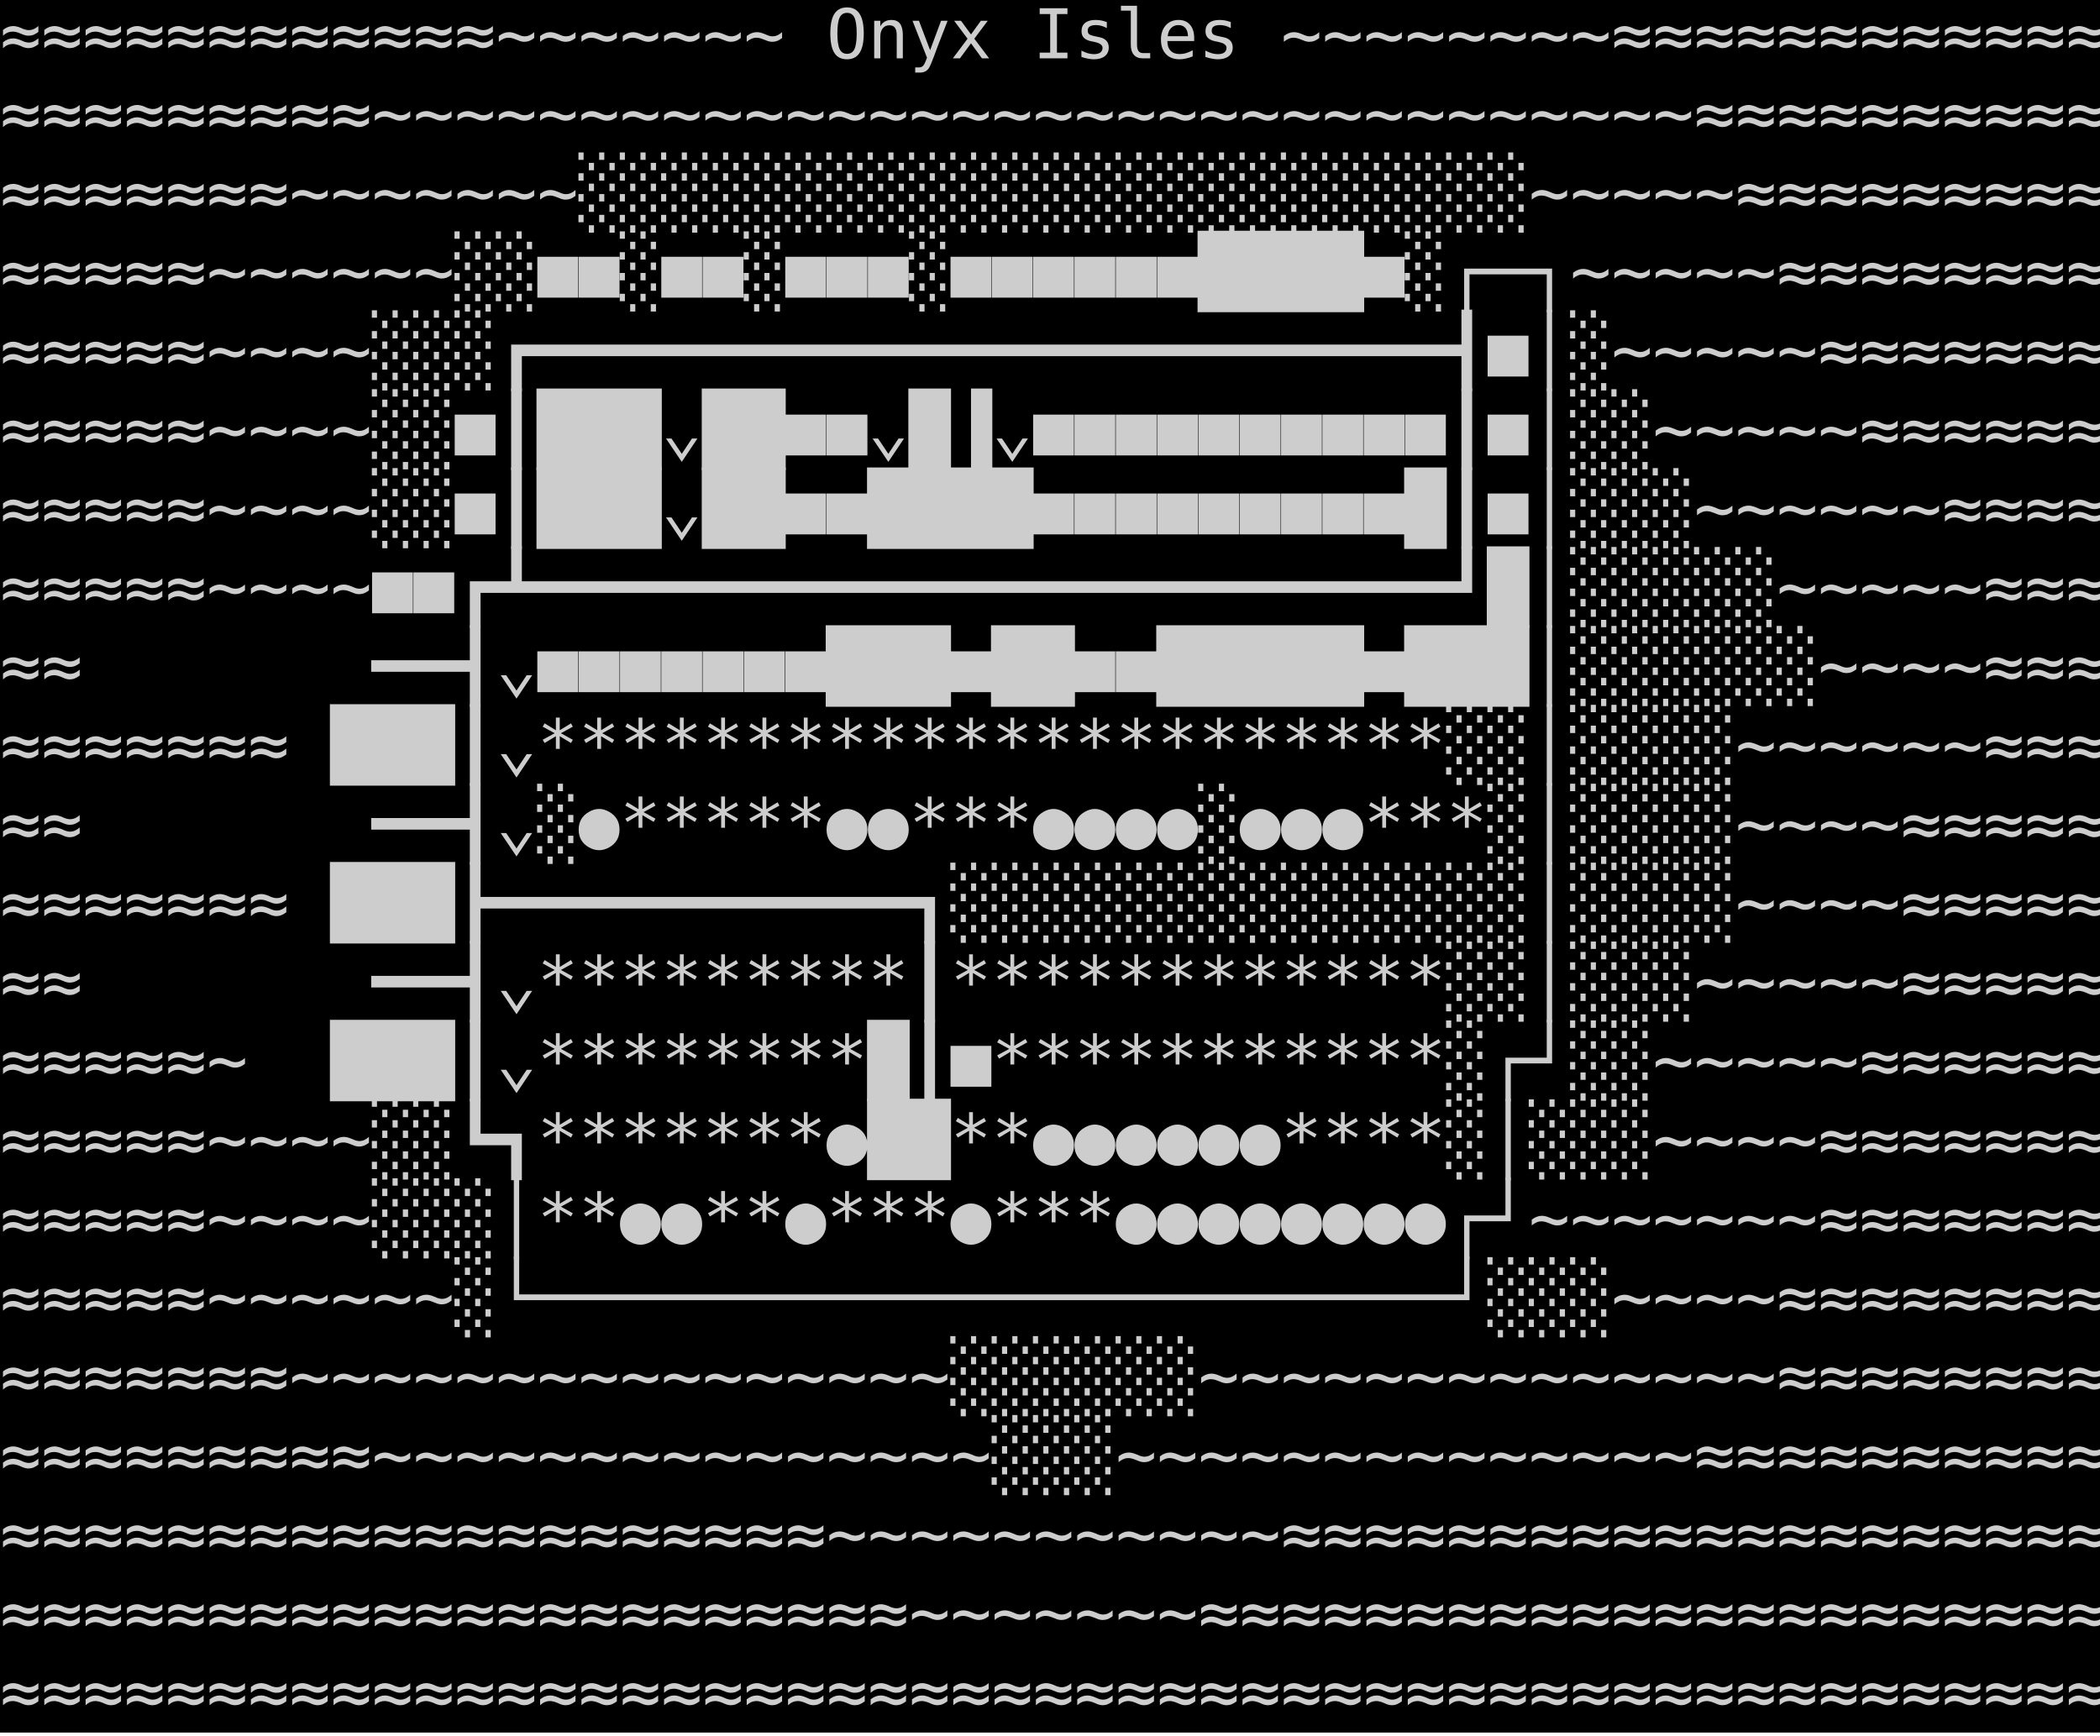
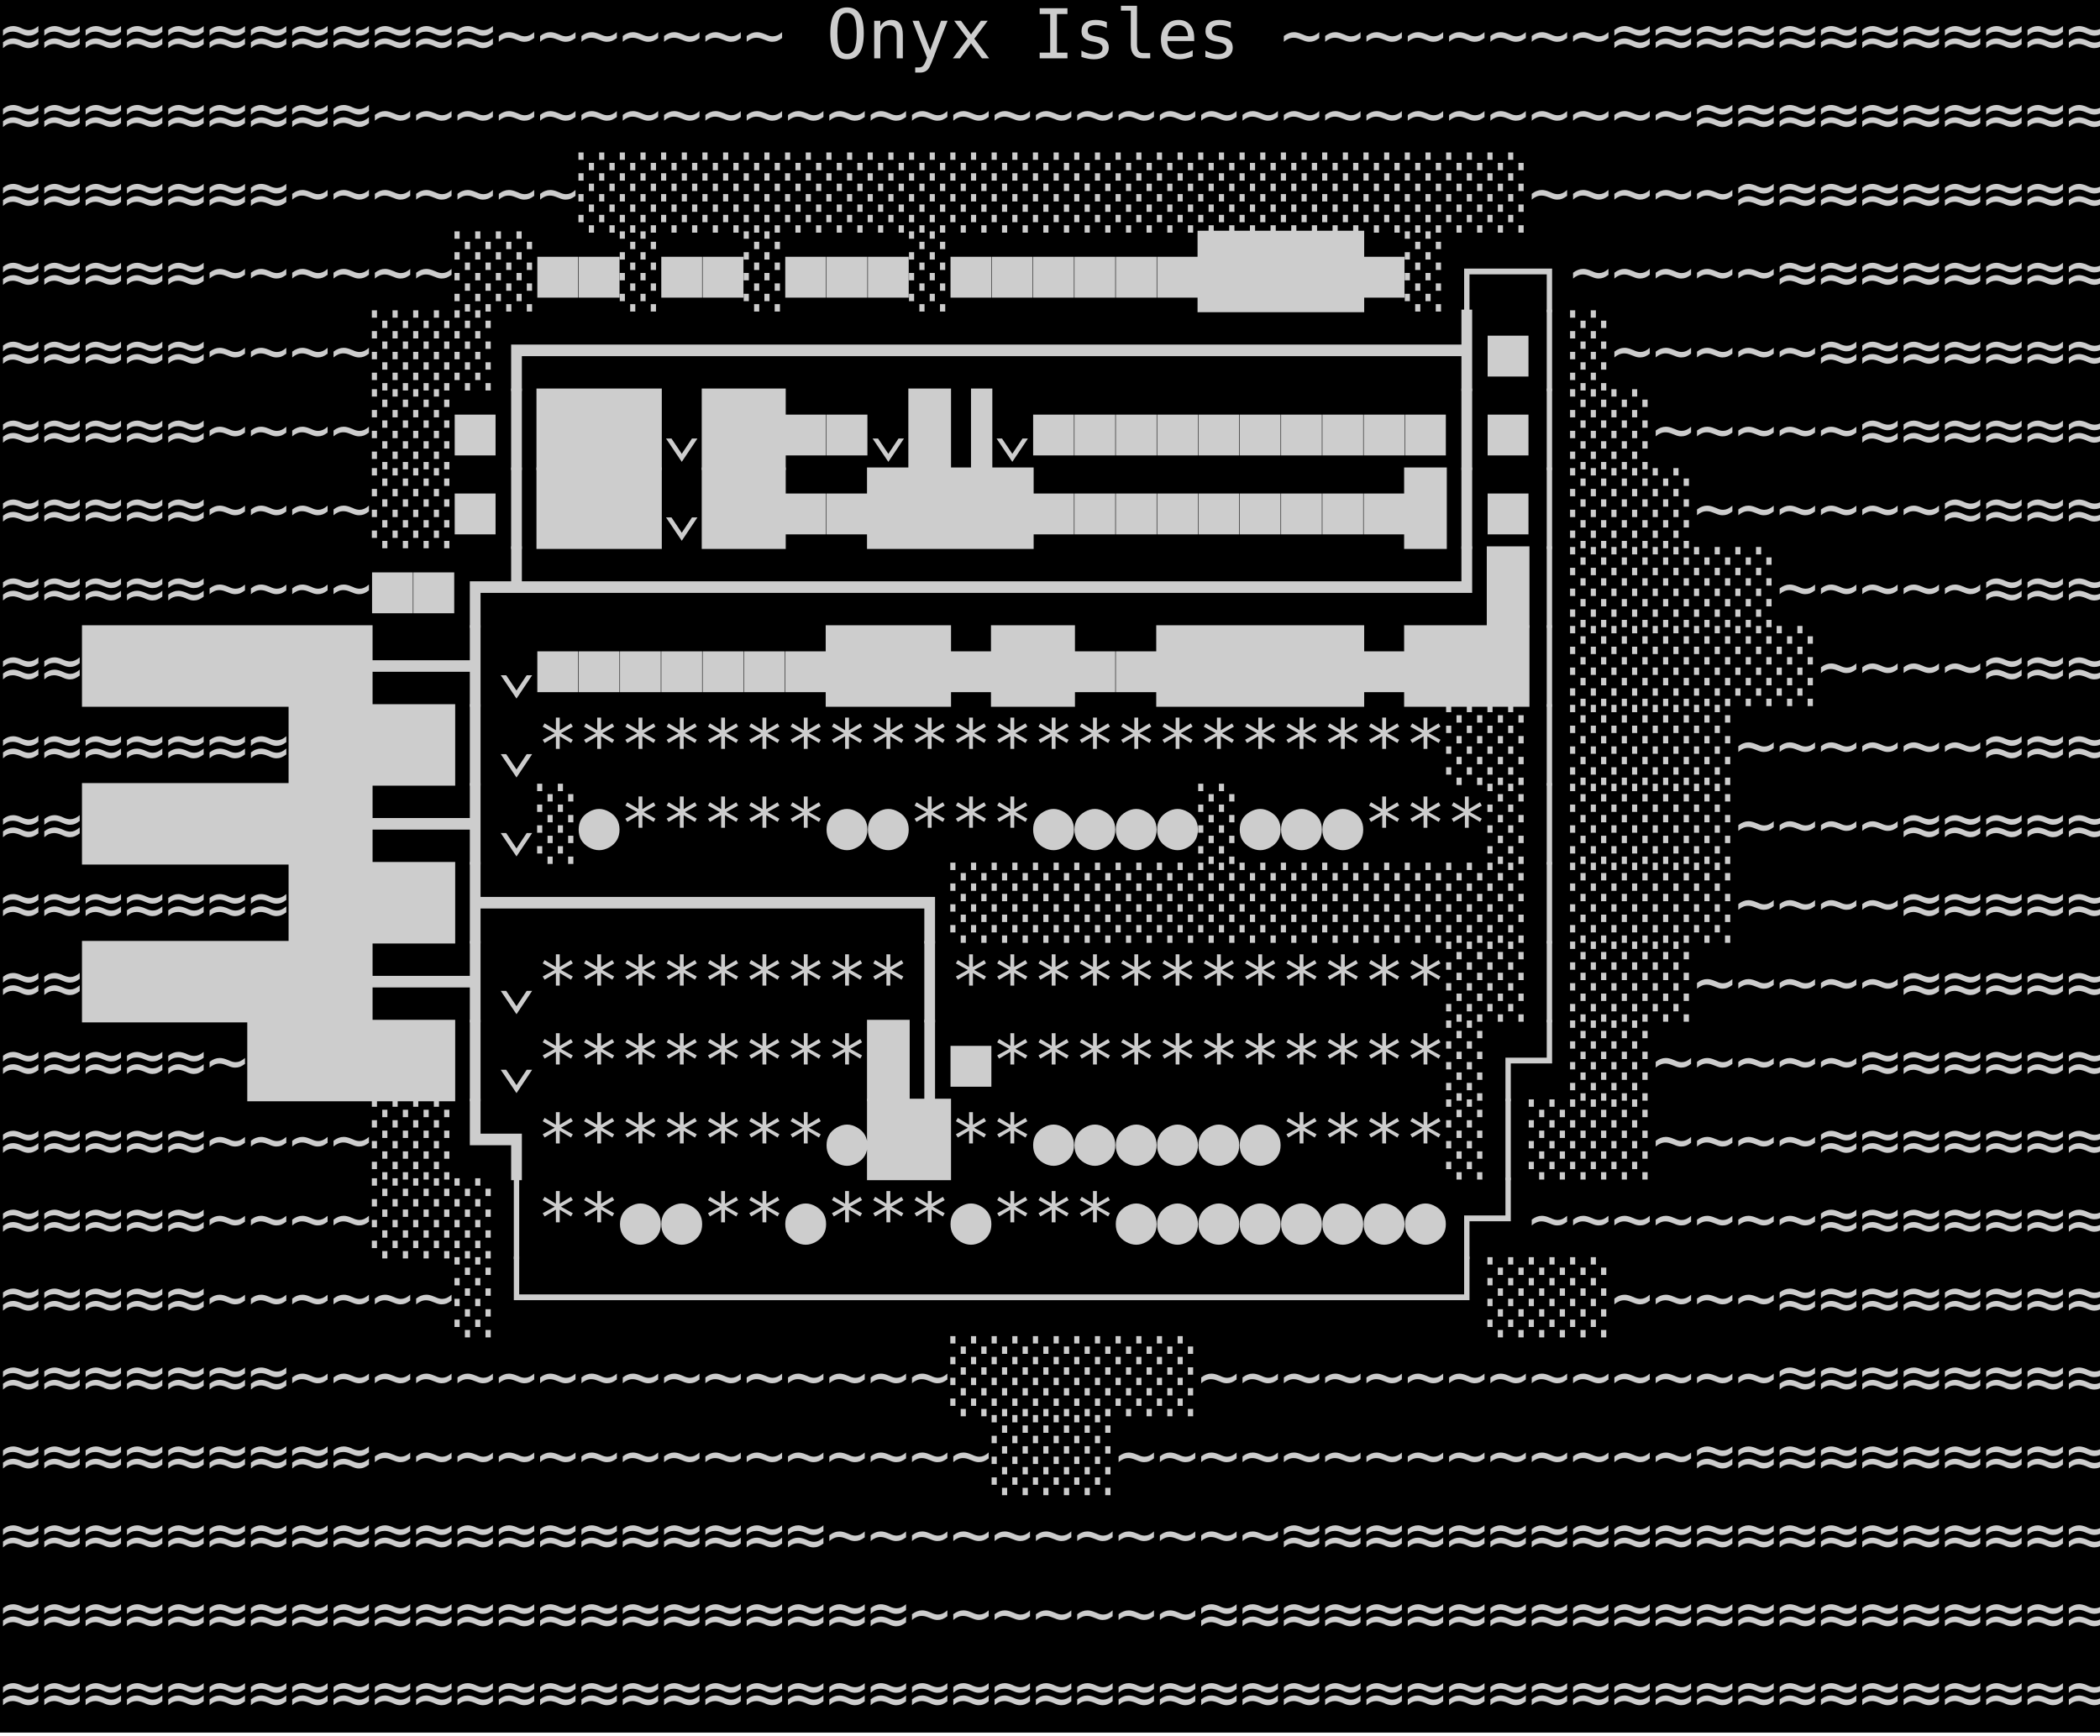
<svg xmlns="http://www.w3.org/2000/svg" version="1.1" width="306.0px" height="253.0px" viewBox="0 0 306.0 253.0" style="letter-spacing:0em;font-size:10px;font-family:'DejaVu Sans Mono';stroke:none">
  <text y="8.5" x="0.0" style="fill:#000000">███████████████████████████████████████████████████</text>
  <text y="20.0" x="0.0" style="fill:#000000">███████████████████████████████████████████████████</text>
  <text y="31.5" x="0.0" style="fill:#000000">███████████████████████████████████████████████████</text>
  <text y="43.0" x="0.0" style="fill:#000000">███████████████████████████████████████████████████</text>
  <text y="54.5" x="0.0" style="fill:#000000">███████████████████████████████████████████████████</text>
  <text y="66.0" x="0.0" style="fill:#000000">███████████████████████████████████████████████████</text>
  <text y="77.5" x="0.0" style="fill:#000000">███████████████████████████████████████████████████</text>
  <text y="89.0" x="0.0" style="fill:#000000">███████████████████████████████████████████████████</text>
  <text y="100.5" x="0.0" style="fill:#000000">███████████████████████████████████████████████████</text>
  <text y="112.0" x="0.0" style="fill:#000000">███████████████████████████████████████████████████</text>
  <text y="123.5" x="0.0" style="fill:#000000">███████████████████████████████████████████████████</text>
  <text y="135.0" x="0.0" style="fill:#000000">███████████████████████████████████████████████████</text>
  <text y="146.5" x="0.0" style="fill:#000000">███████████████████████████████████████████████████</text>
  <text y="158.0" x="0.0" style="fill:#000000">███████████████████████████████████████████████████</text>
  <text y="169.5" x="0.0" style="fill:#000000">███████████████████████████████████████████████████</text>
  <text y="181.0" x="0.0" style="fill:#000000">███████████████████████████████████████████████████</text>
  <text y="192.5" x="0.0" style="fill:#000000">███████████████████████████████████████████████████</text>
  <text y="204.0" x="0.0" style="fill:#000000">███████████████████████████████████████████████████</text>
  <text y="215.5" x="0.0" style="fill:#000000">███████████████████████████████████████████████████</text>
  <text y="227.0" x="0.0" style="fill:#000000">███████████████████████████████████████████████████</text>
  <text y="238.5" x="0.0" style="fill:#000000">███████████████████████████████████████████████████</text>
  <text y="250.0" x="0.0" style="fill:#000000">███████████████████████████████████████████████████</text>
  <text y="8.5" x="0.0" style="fill:#cdcdcd">≈≈≈≈≈≈≈≈≈≈≈≈~~~~~~~ Onyx Isles ~~~~~~~~≈≈≈≈≈≈≈≈≈≈≈≈</text>
  <text y="20.0" x="0.0" style="fill:#cdcdcd">≈≈≈≈≈≈≈≈≈~~~~~~~~~~~~~~~~~~~~~~~~~~~~~~~~≈≈≈≈≈≈≈≈≈≈</text>
  <text y="31.5" x="0.0" style="fill:#cdcdcd">≈≈≈≈≈≈≈~~~~~~~░░░░░░░░░░░░░░░░░░░░░░░~~~~~≈≈≈≈≈≈≈≈≈</text>
  <text y="43.0" x="0.0" style="fill:#cdcdcd">≈≈≈≈≈~~~~~~░░■■░■■░■■■░■■■■■■████■░┌─┐~~~~~≈≈≈≈≈≈≈≈</text>
  <text y="54.5" x="0.0" style="fill:#cdcdcd">≈≈≈≈≈~~~~░░░┏━━━━━━━━━━━━━━━━━━━━━━┫■│░~~~~~≈≈≈≈≈≈≈</text>
  <text y="66.0" x="0.0" style="fill:#cdcdcd">≈≈≈≈≈~~~~░░■┃███⌄██■■⌄█▐⌄■■■■■■■■■■┃■│░░~~~~~≈≈≈≈≈≈</text>
  <text y="77.5" x="0.0" style="fill:#cdcdcd">≈≈≈≈≈~~~~░░■┃███⌄██■■████■■■■■■■■■█┃■│░░░~~~~~~≈≈≈≈</text>
  <text y="89.0" x="0.0" style="fill:#cdcdcd">≈≈≈≈≈~~~~■■┏┻━━━━━━━━━━━━━━━━━━━━━━┛█│░░░░░~~~~~≈≈≈</text>
-   <text y="100.5" x="0.0" style="fill:#cdcdcd">≈≈       ━━┫⌄■■■■■■■███■██■■█████■███│░░░░░░~~~~≈≈≈</text>
-   <text y="112.0" x="0.0" style="fill:#cdcdcd">≈≈≈≈≈≈≈ ███┃⌄**********************░░│░░░░~~~~~~≈≈≈</text>
-   <text y="123.5" x="0.0" style="fill:#cdcdcd">≈≈       ━━┫⌄░●*****●●***●●●●░●●●***░│░░░░~~~~≈≈≈≈≈</text>
-   <text y="135.0" x="0.0" style="fill:#cdcdcd">≈≈≈≈≈≈≈ ███┣━━━━━━━━━━┓░░░░░░░░░░░░░░│░░░░~~~~≈≈≈≈≈</text>
-   <text y="146.5" x="0.0" style="fill:#cdcdcd">≈≈       ━━┫⌄*********┃************░░│░░░~~~~~≈≈≈≈≈</text>
-   <text y="158.0" x="0.0" style="fill:#cdcdcd">≈≈≈≈≈~  ███┃⌄********█┃■***********░┌┘░░~~~~~≈≈≈≈≈≈</text>
+   <text y="100.5" x="0.0" style="fill:#cdcdcd">≈≈███████━━┫⌄■■■■■■■███■██■■█████■███│░░░░░░~~~~≈≈≈</text>
+   <text y="112.0" x="0.0" style="fill:#cdcdcd">≈≈≈≈≈≈≈████┃⌄**********************░░│░░░░~~~~~~≈≈≈</text>
+   <text y="123.5" x="0.0" style="fill:#cdcdcd">≈≈███████━━┫⌄░●*****●●***●●●●░●●●***░│░░░░~~~~≈≈≈≈≈</text>
+   <text y="135.0" x="0.0" style="fill:#cdcdcd">≈≈≈≈≈≈≈████┣━━━━━━━━━━┓░░░░░░░░░░░░░░│░░░░~~~~≈≈≈≈≈</text>
+   <text y="146.5" x="0.0" style="fill:#cdcdcd">≈≈███████━━┫⌄*********┃************░░│░░░~~~~~≈≈≈≈≈</text>
+   <text y="158.0" x="0.0" style="fill:#cdcdcd">≈≈≈≈≈~█████┃⌄********█┃■***********░┌┘░░~~~~~≈≈≈≈≈≈</text>
  <text y="169.5" x="0.0" style="fill:#cdcdcd">≈≈≈≈≈~~~~░░┗┓*******●██**●●●●●●****░│░░░~~~~≈≈≈≈≈≈≈</text>
  <text y="181.0" x="0.0" style="fill:#cdcdcd">≈≈≈≈≈~~~~░░░│**●●**●***●***●●●●●●●●┌┘~~~~~~~≈≈≈≈≈≈≈</text>
  <text y="192.5" x="0.0" style="fill:#cdcdcd">≈≈≈≈≈~~~~~~░└──────────────────────┘░░░~~~~≈≈≈≈≈≈≈≈</text>
  <text y="204.0" x="0.0" style="fill:#cdcdcd">≈≈≈≈≈≈≈~~~~~~~~~~~~~~~~░░░░░░~~~~~~~~~~~~~~≈≈≈≈≈≈≈≈</text>
  <text y="215.5" x="0.0" style="fill:#cdcdcd">≈≈≈≈≈≈≈≈≈~~~~~~~~~~~~~~~░░░~~~~~~~~~~~~~~≈≈≈≈≈≈≈≈≈≈</text>
  <text y="227.0" x="0.0" style="fill:#cdcdcd">≈≈≈≈≈≈≈≈≈≈≈≈≈≈≈≈≈≈≈≈~~~~~~~~~~~≈≈≈≈≈≈≈≈≈≈≈≈≈≈≈≈≈≈≈≈</text>
  <text y="238.5" x="0.0" style="fill:#cdcdcd">≈≈≈≈≈≈≈≈≈≈≈≈≈≈≈≈≈≈≈≈≈≈~~~~~~~≈≈≈≈≈≈≈≈≈≈≈≈≈≈≈≈≈≈≈≈≈≈</text>
  <text y="250.0" x="0.0" style="fill:#cdcdcd">≈≈≈≈≈≈≈≈≈≈≈≈≈≈≈≈≈≈≈≈≈≈≈≈≈≈≈≈≈≈≈≈≈≈≈≈≈≈≈≈≈≈≈≈≈≈≈≈≈≈≈</text>
</svg>
